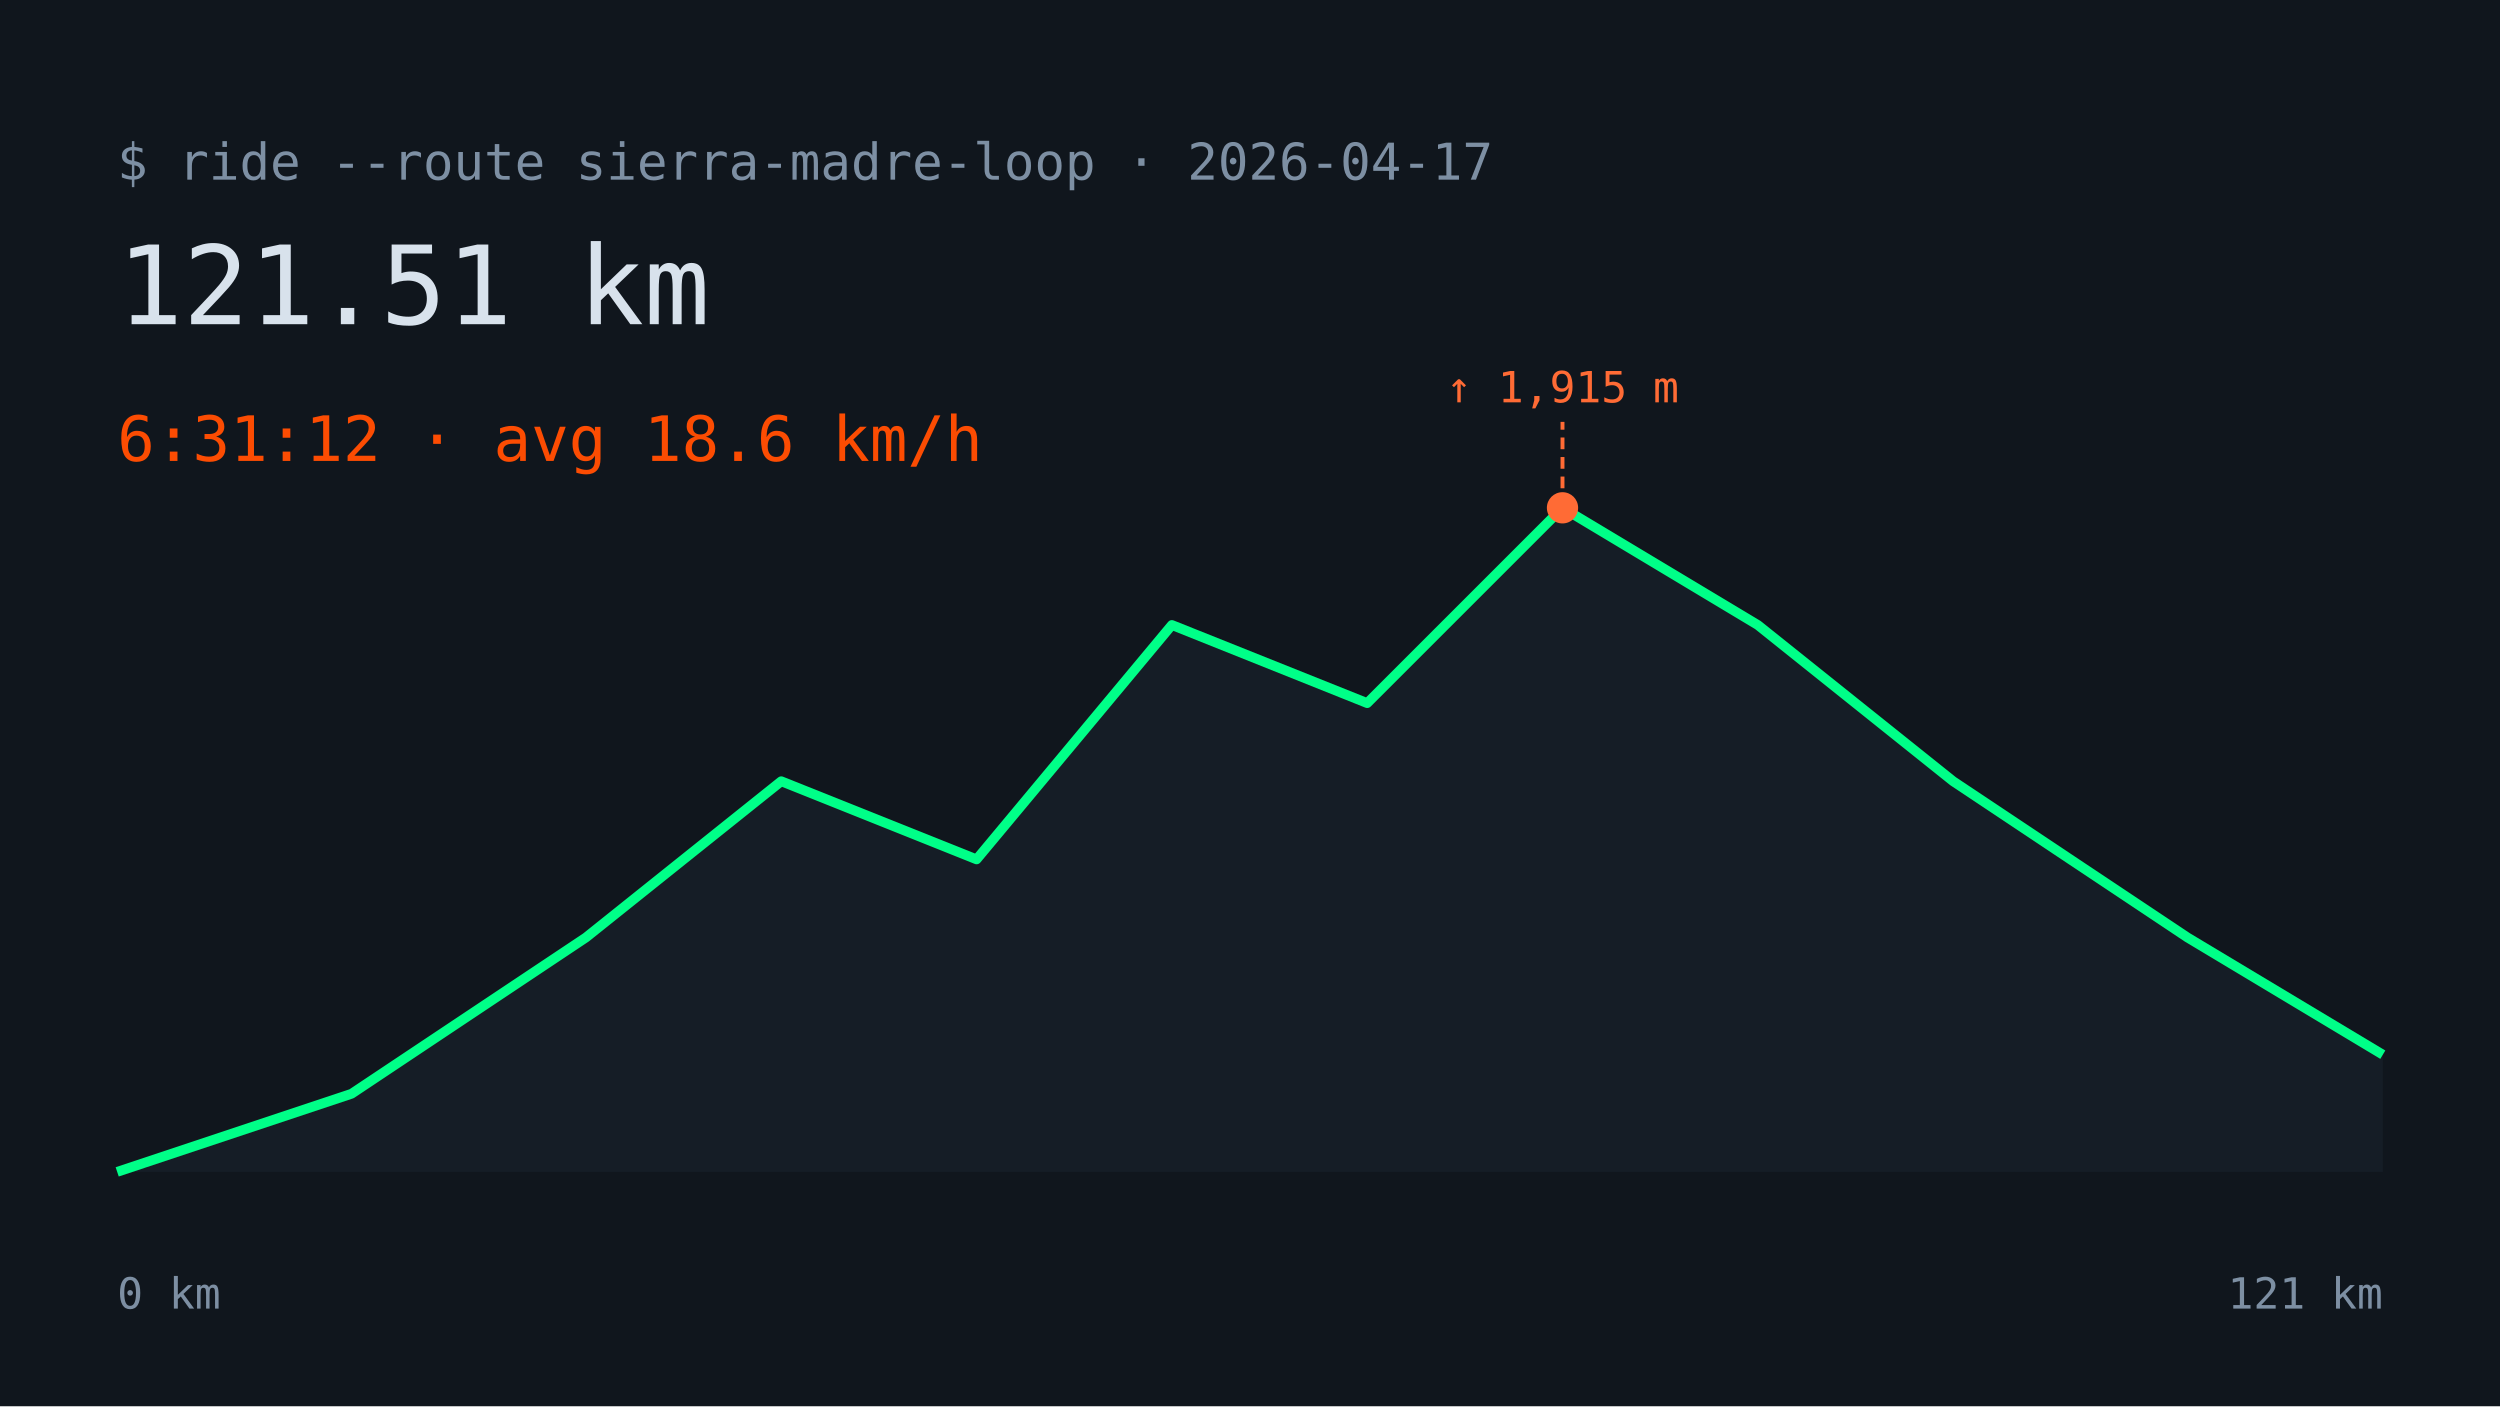
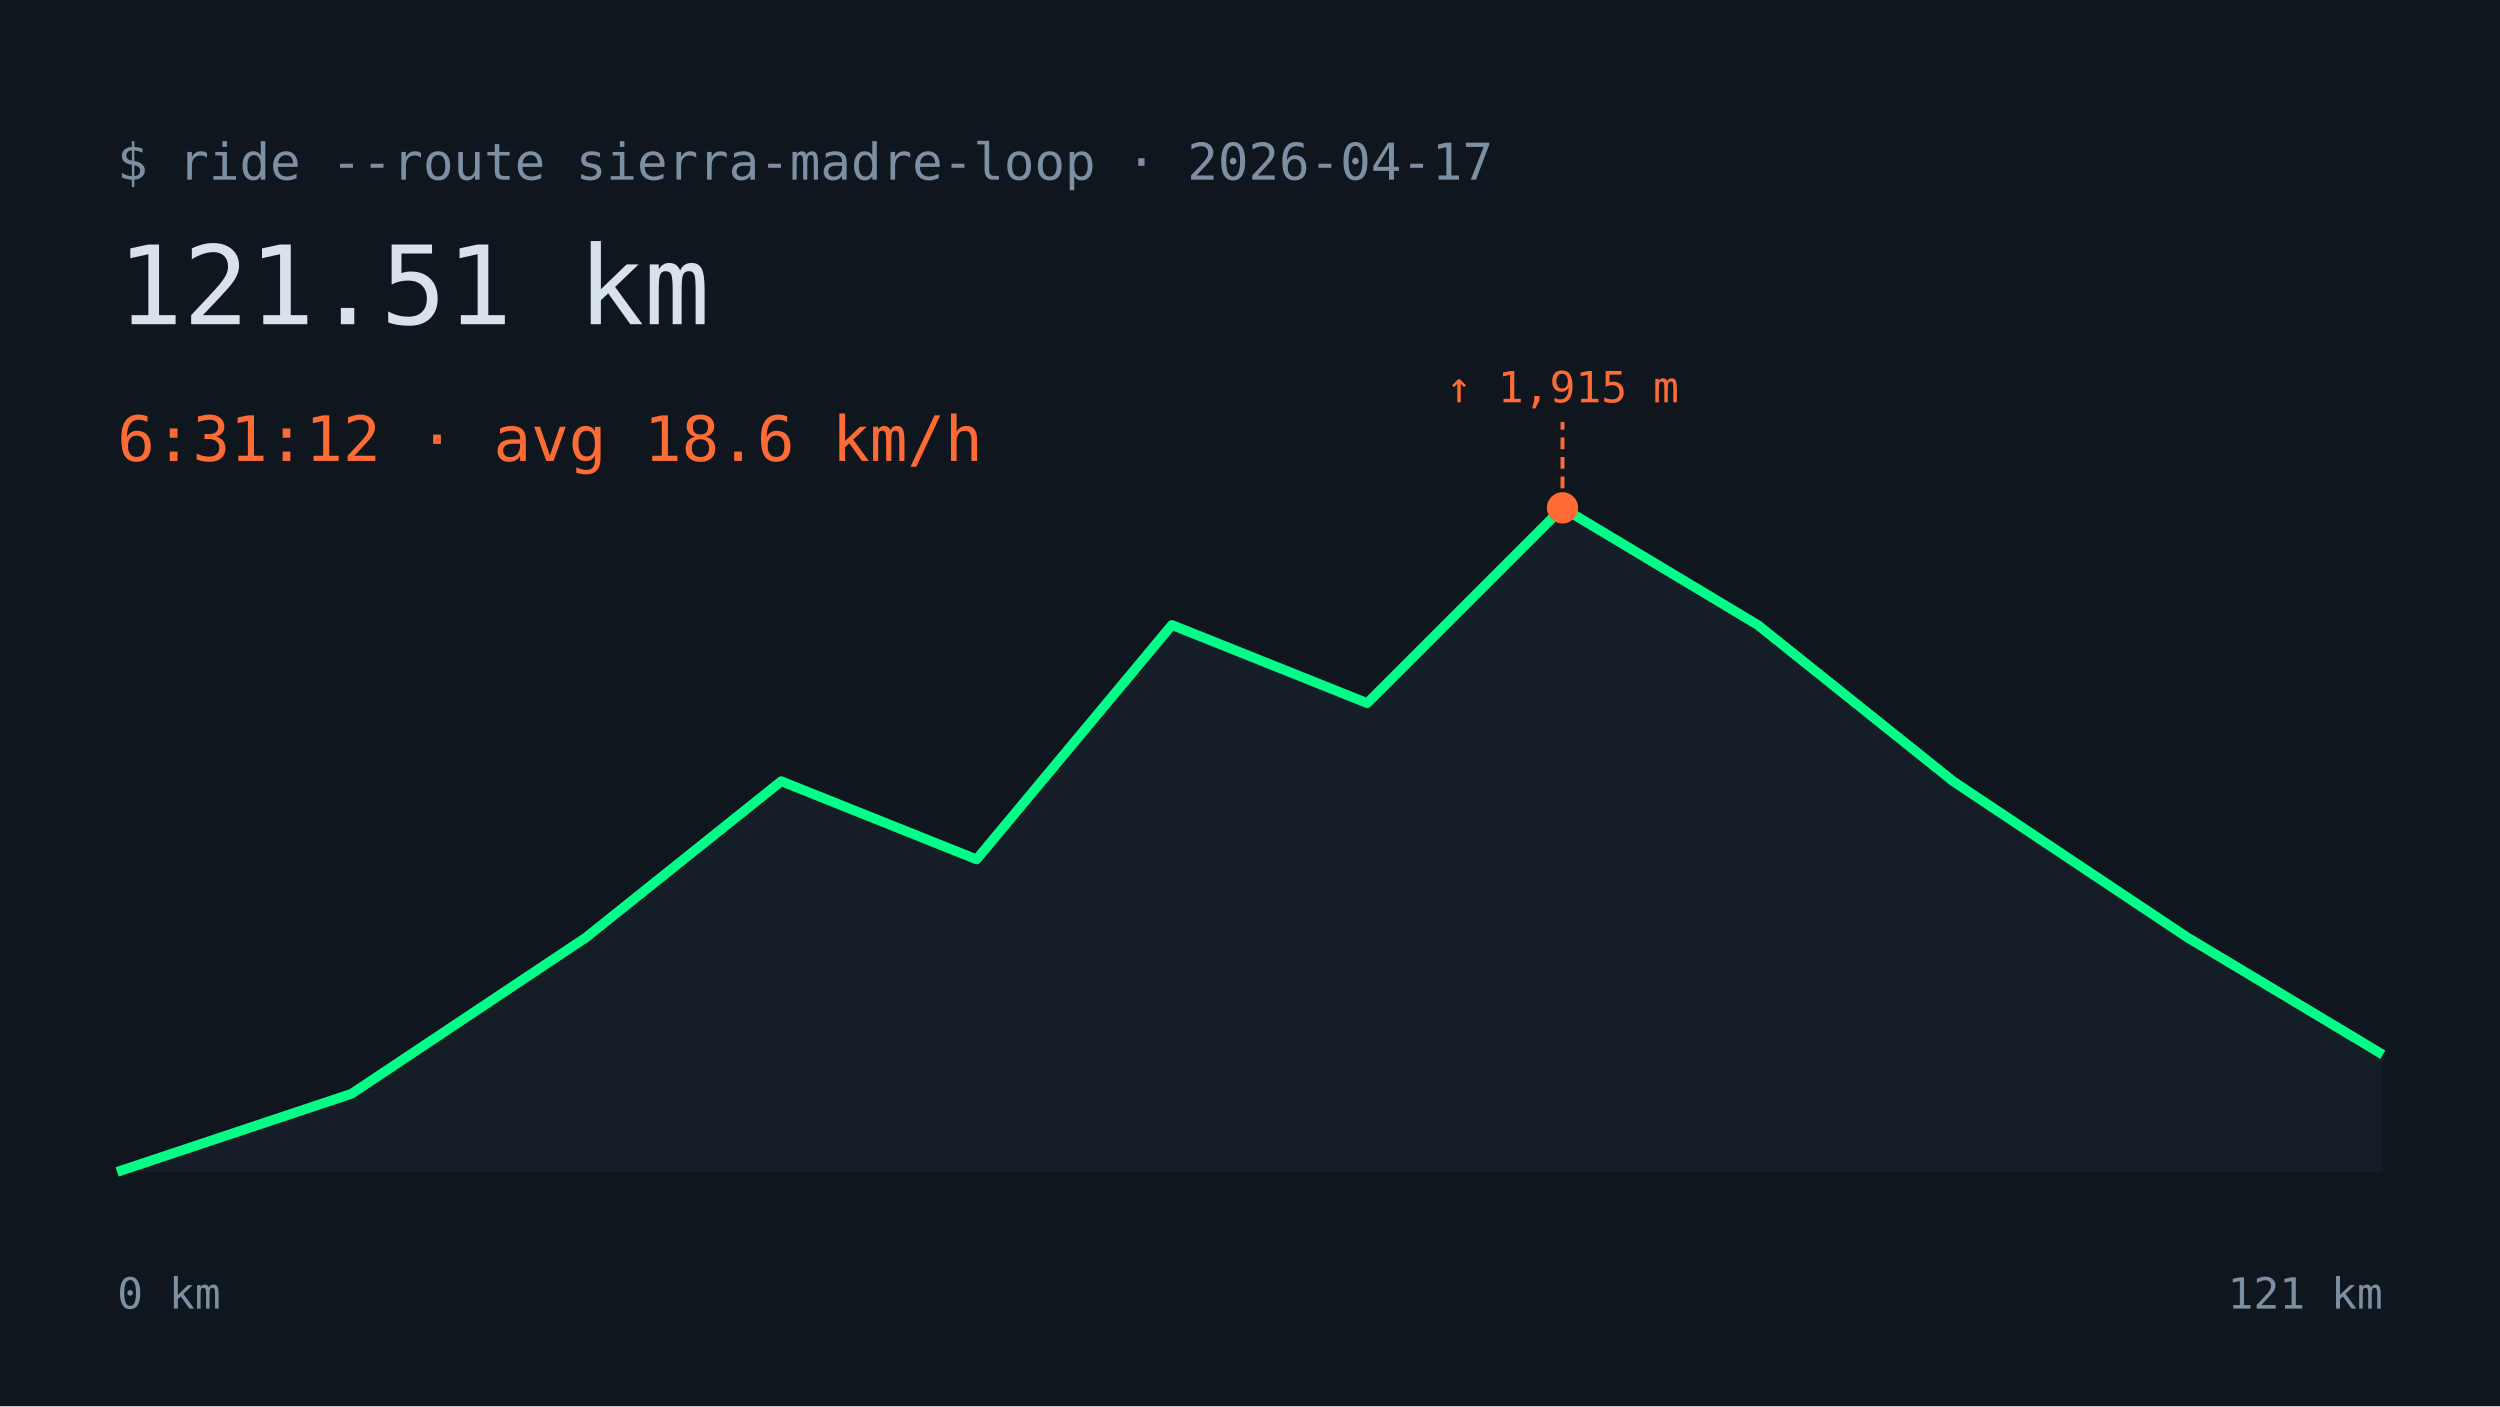
<svg xmlns="http://www.w3.org/2000/svg" viewBox="0 0 640 360">
  <rect width="640" height="360" fill="#10161d" />
  <polygon points="30,300 90,280 150,240 200,200 250,220 300,160 350,180 400,130 450,160 500,200 560,240 610,270 610,300" fill="#151d26" />
  <polyline points="30,300 90,280 150,240 200,200 250,220 300,160 350,180 400,130 450,160 500,200 560,240 610,270" fill="none" stroke="#00ff88" stroke-width="2.5" stroke-linejoin="round" />
  <circle cx="400" cy="130" r="4" fill="#ff6b35" />
  <line x1="400" y1="130" x2="400" y2="108" stroke="#ff6b35" stroke-width="1" stroke-dasharray="3 2" />
  <text x="400" y="103" font-family="monospace" font-size="11" fill="#ff6b35" text-anchor="middle">↑ 1,915 m</text>
  <text x="30" y="46" font-family="monospace" font-size="13" fill="#7d8fa3">$ ride --route sierra-madre-loop · 2026-04-17</text>
  <text x="30" y="83" font-family="monospace" font-size="28" fill="#d8e2ec">121.51 km</text>
-   <text x="30" y="118" font-family="monospace" font-size="16" fill="#fc4c02">6:31:12 · avg 18.6 km/h</text>
+   <text x="30" y="118" font-family="monospace" font-size="16" fill="#ff6b35">6:31:12 · avg 18.6 km/h</text>
  <text x="30" y="335" font-family="monospace" font-size="11" fill="#7d8fa3">0 km</text>
  <text x="610" y="335" font-family="monospace" font-size="11" fill="#7d8fa3" text-anchor="end">121 km</text>
</svg>
